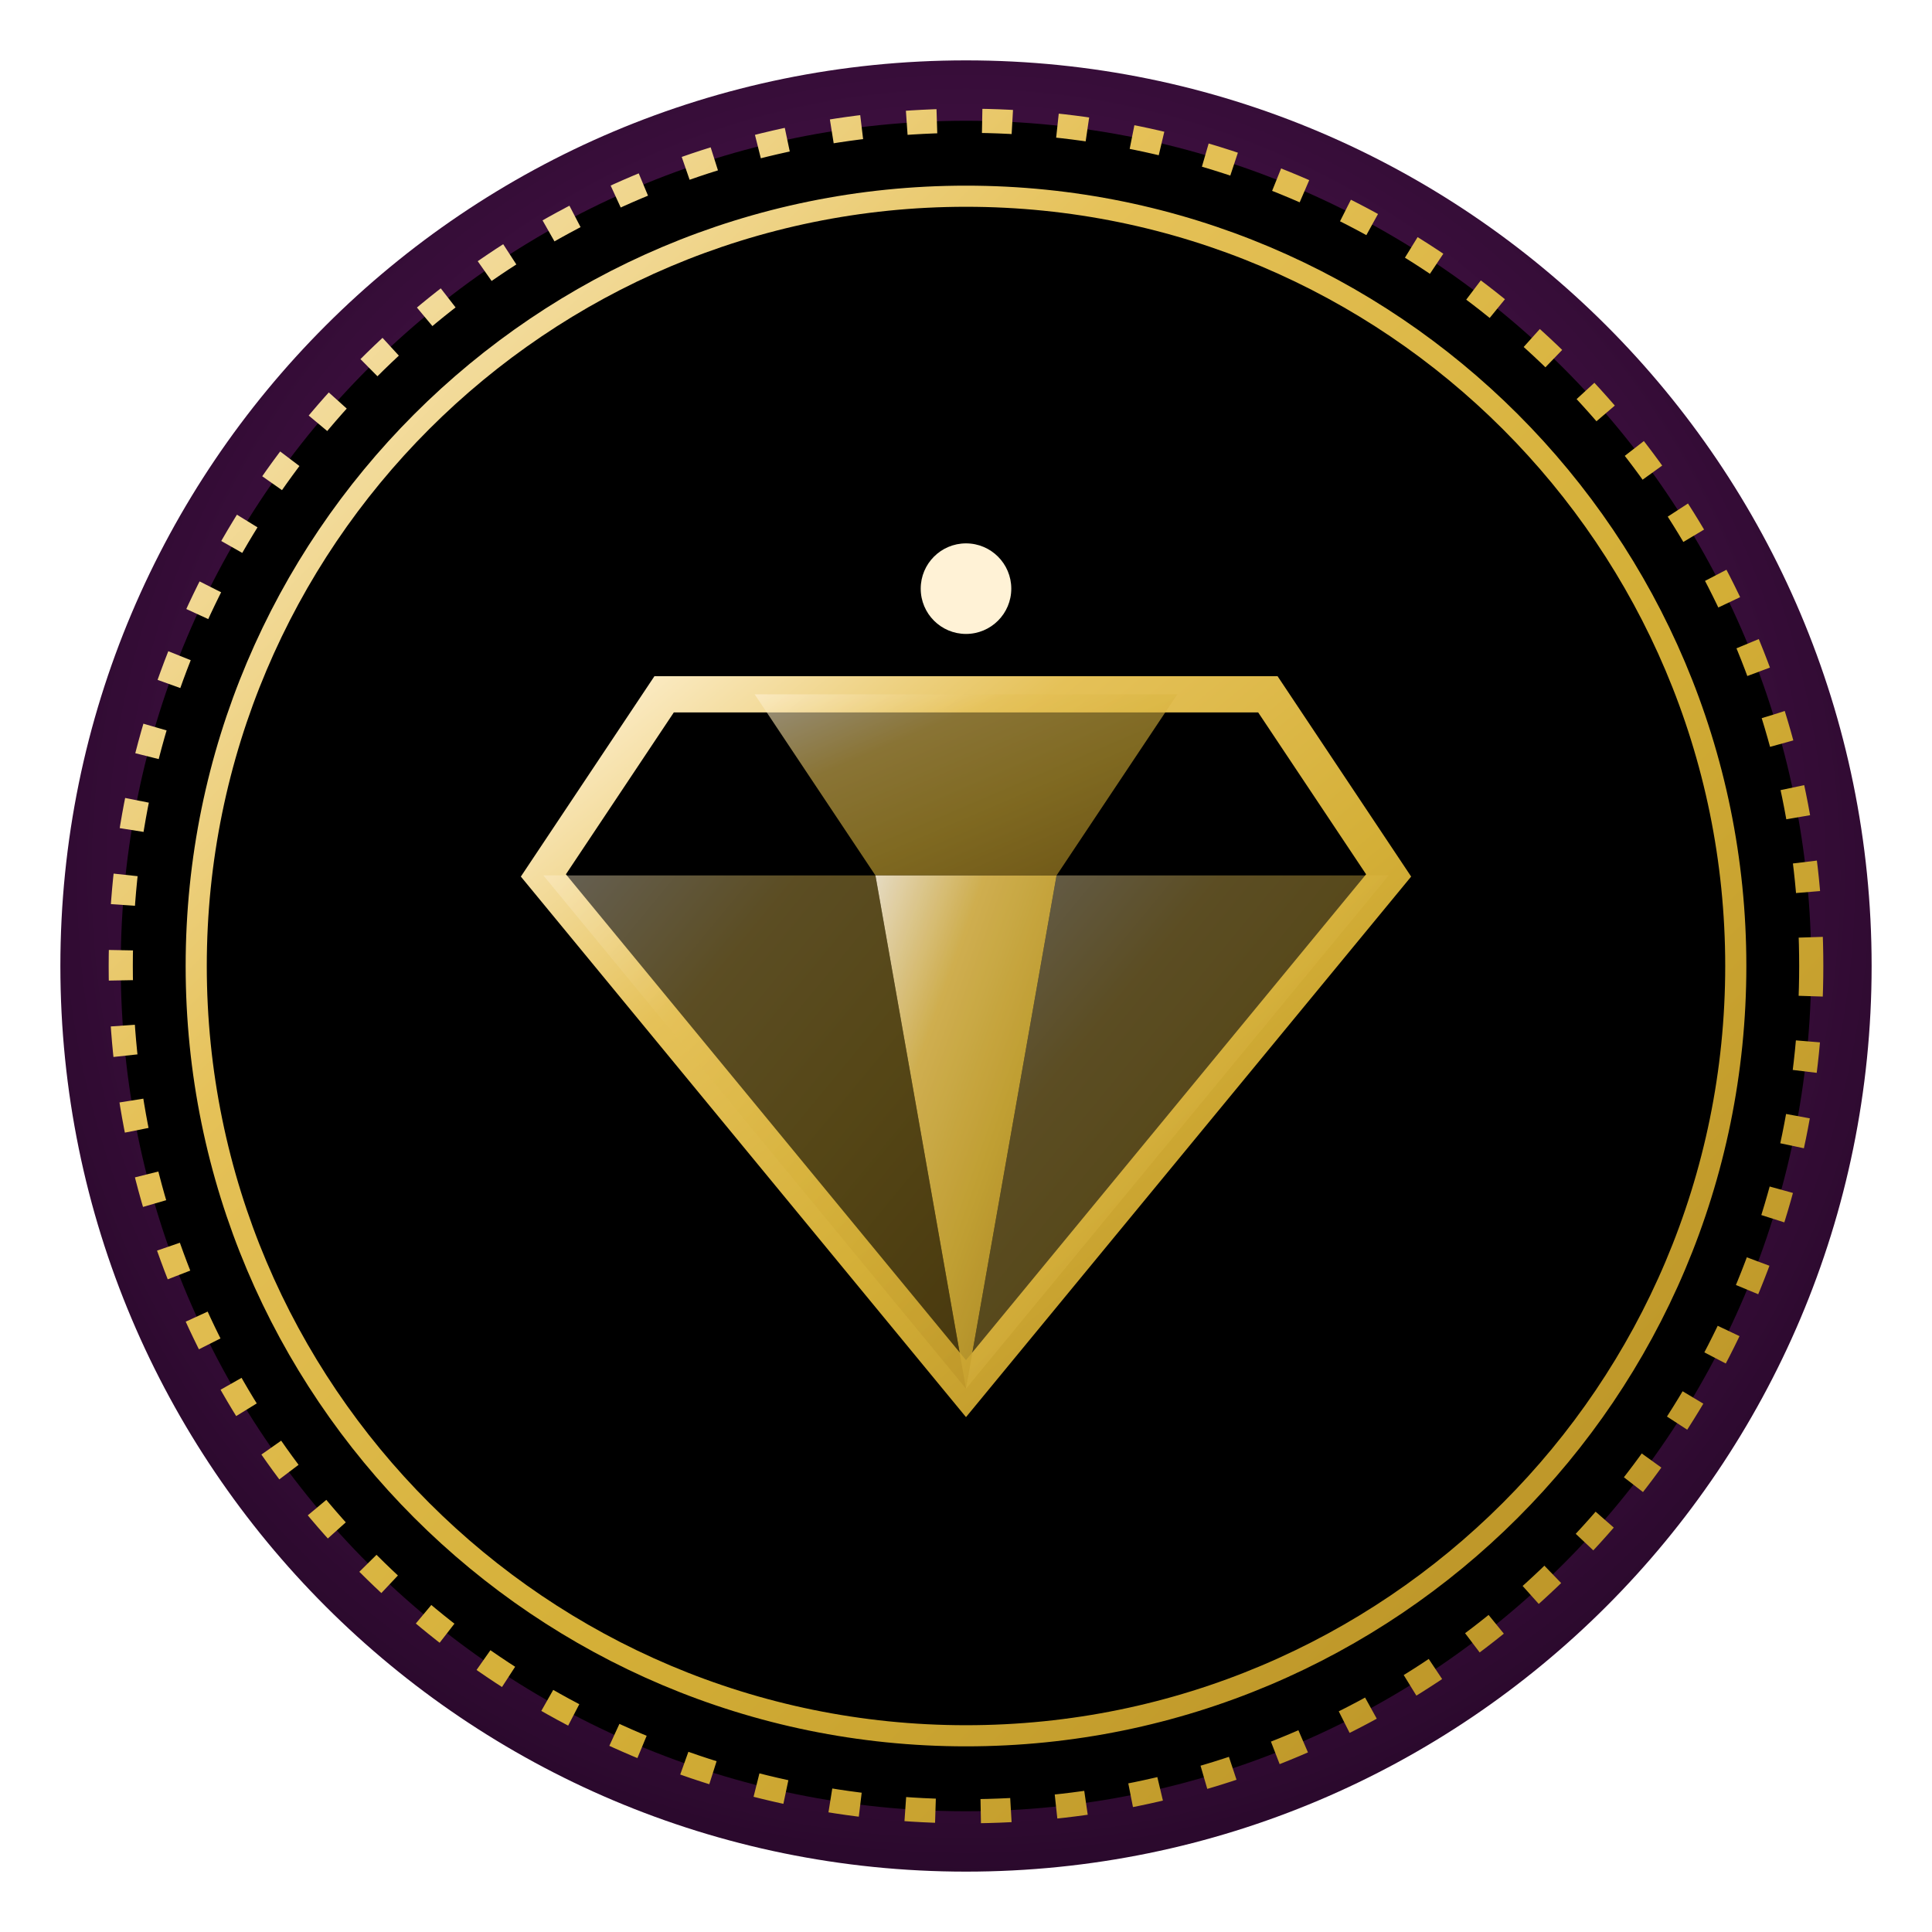
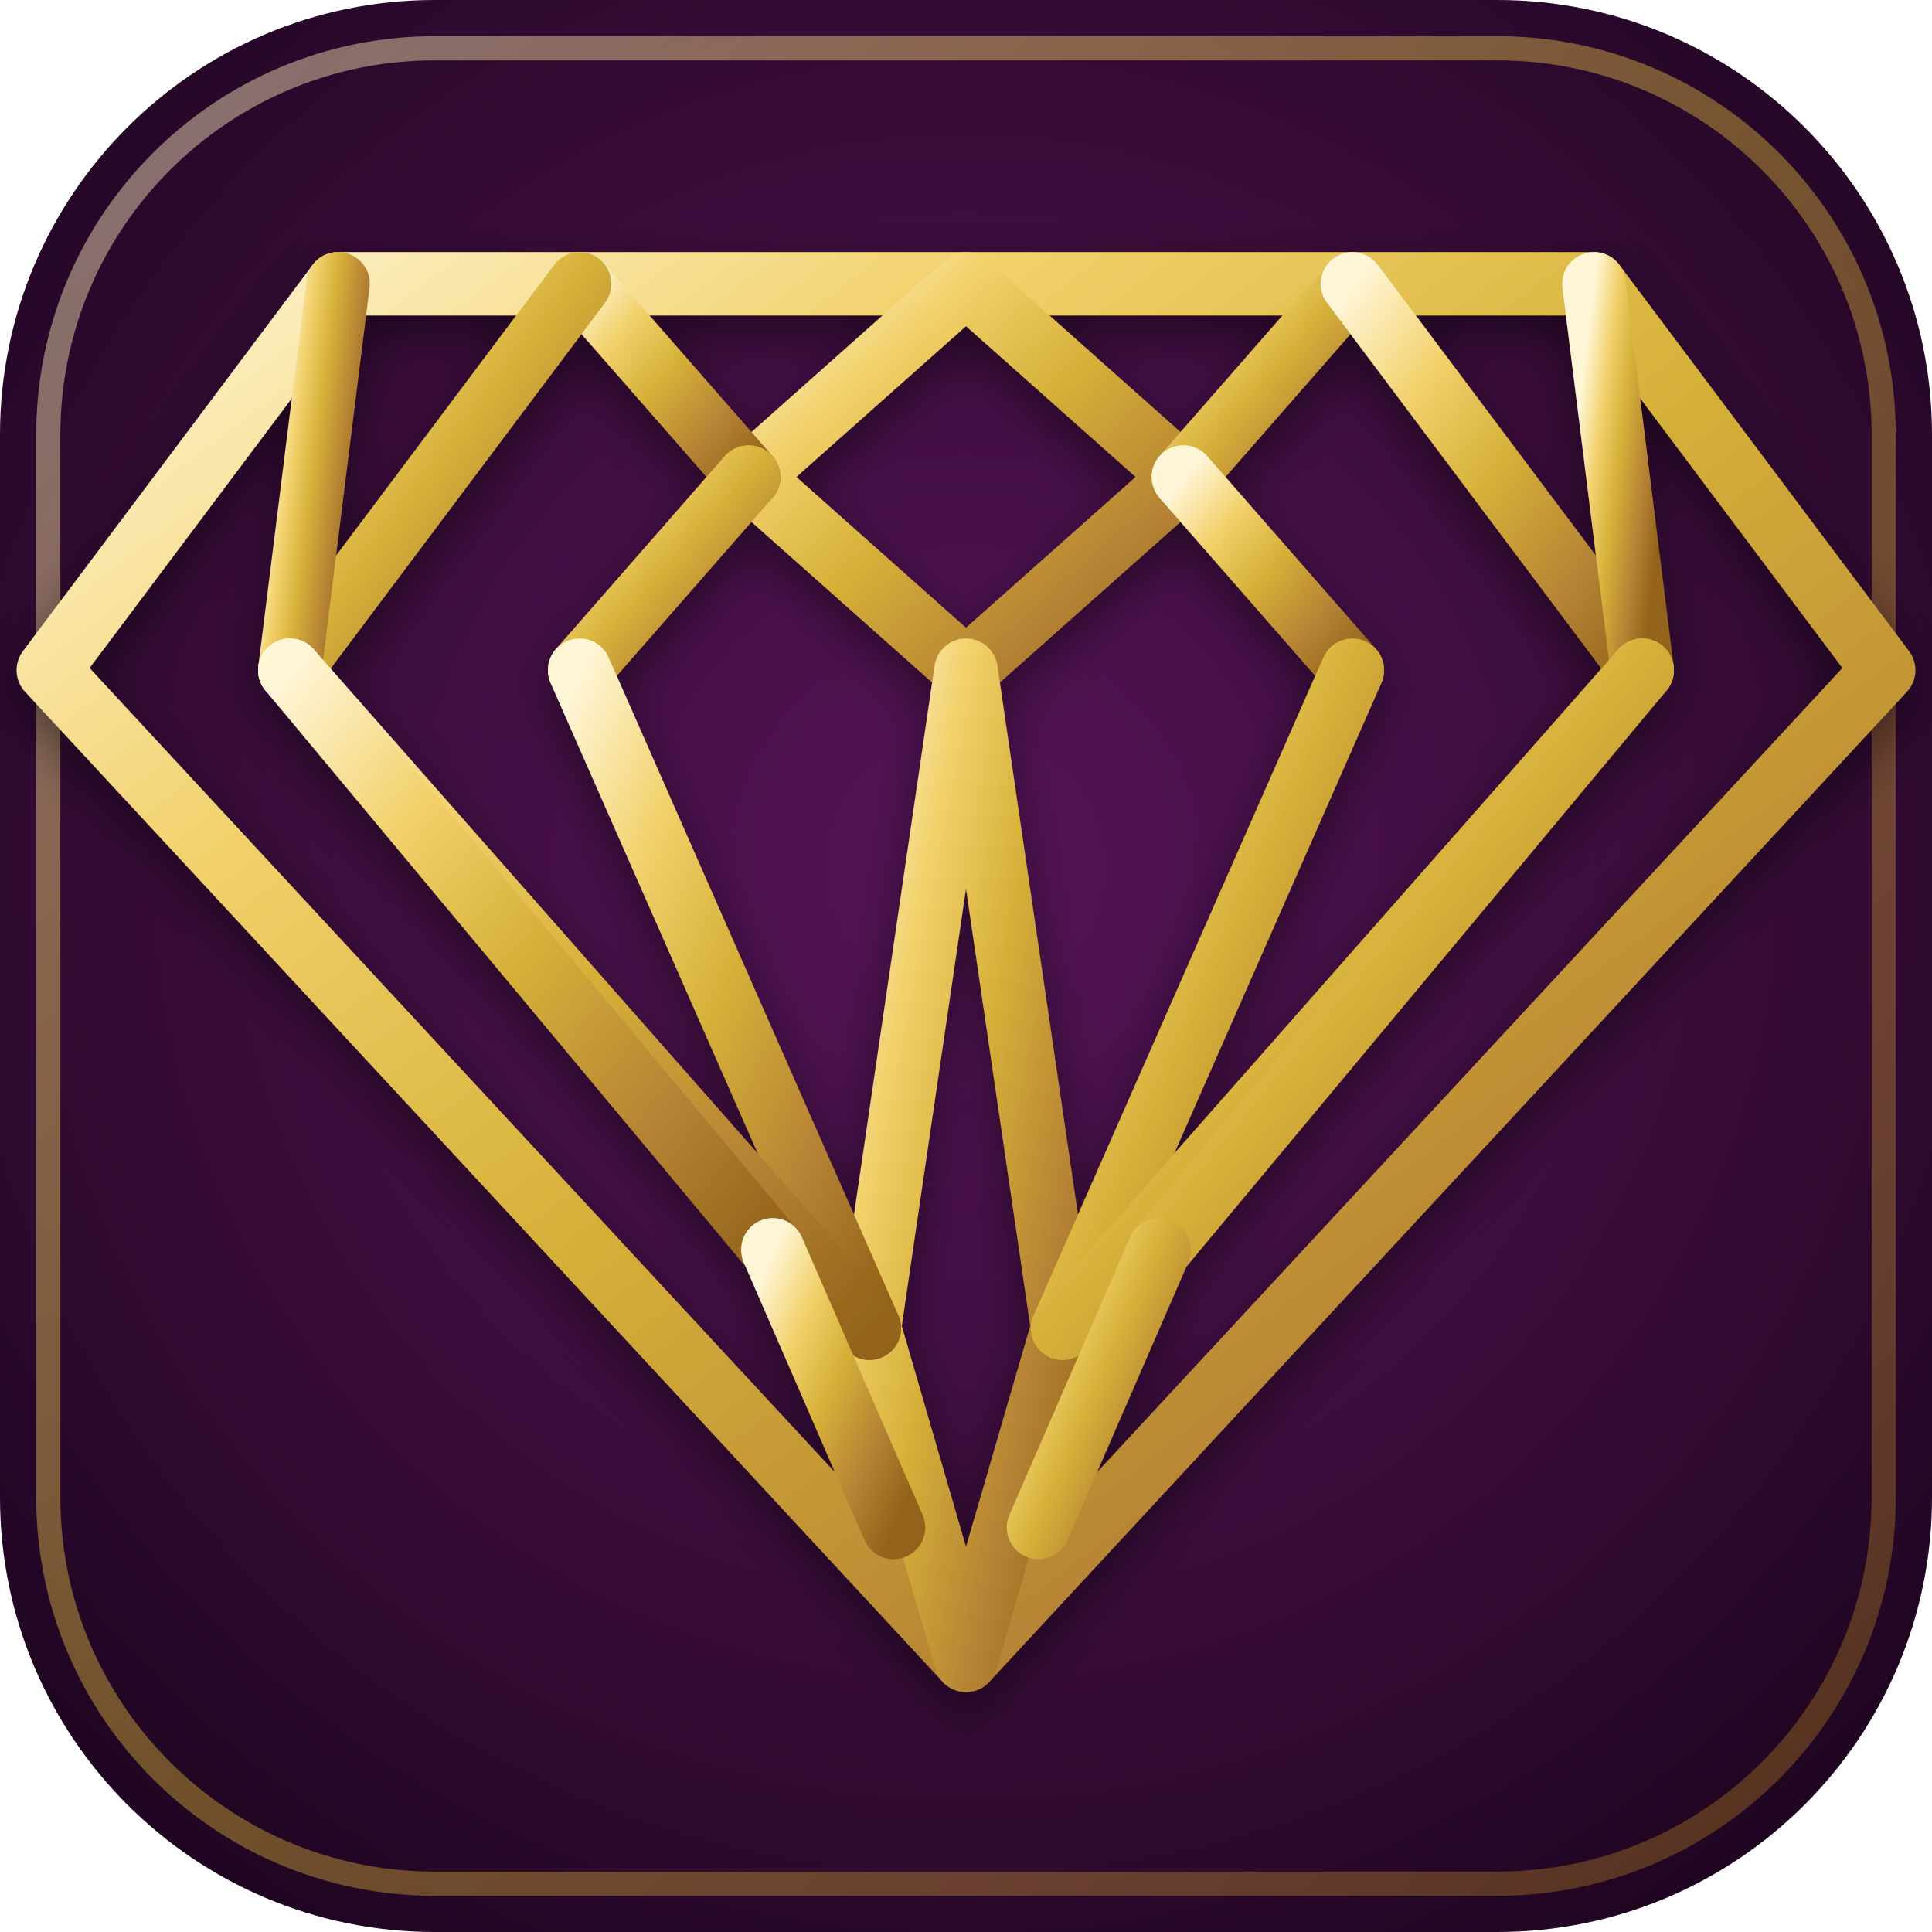
- <svg xmlns="http://www.w3.org/2000/svg" viewBox="0 0 64 64">
+ <svg xmlns="http://www.w3.org/2000/svg" viewBox="0 0 320 320" width="320" height="320">
  <defs>
-     <radialGradient id="plum" cx="50%" cy="45%" r="65%">
-       <stop offset="0%" stop-color="#5E1B5F" />
-       <stop offset="65%" stop-color="#3A0E3C" />
+     <radialGradient id="favPlum" cx="50%" cy="45%" r="65%">
+       <stop offset="0%" stop-color="#551457" />
+       <stop offset="65%" stop-color="#350B36" />
      <stop offset="100%" stop-color="#1E0520" />
    </radialGradient>
-     <linearGradient id="gold" x1="0%" y1="0%" x2="100%" y2="100%">
-       <stop offset="0%" stop-color="#FFF2D6" />
-       <stop offset="30%" stop-color="#E5C158" />
-       <stop offset="60%" stop-color="#D4AF37" />
-       <stop offset="100%" stop-color="#B38B22" />
+     <linearGradient id="favGold" x1="0%" y1="0%" x2="100%" y2="100%">
+       <stop offset="0%" stop-color="#FFF6D8" />
+       <stop offset="25%" stop-color="#F2D16B" />
+       <stop offset="50%" stop-color="#D4AF37" />
+       <stop offset="75%" stop-color="#B88636" />
+       <stop offset="100%" stop-color="#93641A" />
    </linearGradient>
+     <filter id="favGlow" x="-10%" y="-10%" width="120%" height="120%">
+       <feDropShadow dx="0" dy="3" stdDeviation="4" flood-color="#000" flood-opacity="0.45" />
+     </filter>
  </defs>
-   <circle cx="32" cy="32" r="30" fill="url(#plum)" />
-   <circle cx="32" cy="32" r="28" stroke="url(#gold)" stroke-width="0.8" stroke-dasharray="1 1.5" />
-   <circle cx="32" cy="32" r="25.5" stroke="url(#gold)" stroke-width="0.7" fill="none" />
-   {/* Brilliant Diamond Silhouette */}
-   <polygon points="22,23 42,23 46,29 32,46 18,29" fill="none" stroke="url(#gold)" stroke-width="1.2" />
-   <polygon points="25,23 39,23 35,29 29,29" fill="url(#gold)" opacity="0.6" />
-   <polygon points="29,29 32,46 35,29" fill="url(#gold)" opacity="0.9" />
-   <polygon points="18,29 32,46 29,29" fill="url(#gold)" opacity="0.4" />
-   <polygon points="46,29 32,46 35,29" fill="url(#gold)" opacity="0.4" />
-   {/* Solitaire Accent Spark */}
-   <circle cx="32" cy="19.5" r="1.5" fill="#FFF2D6" />
+   <rect width="320" height="320" rx="72" fill="url(#favPlum)" />
+   <rect width="304" height="304" x="8" y="8" rx="64" fill="none" stroke="url(#favGold)" stroke-width="4" opacity="0.45" />
+   <g transform="translate(0, 35)" stroke="url(#favGold)" fill="none" stroke-linecap="round" stroke-linejoin="round" stroke-width="10.5" filter="url(#favGlow)">
+     <polygon points="56,12 264,12 312,76 160,240 8,76" />
+     <line x1="56" y1="12" x2="264" y2="12" stroke-width="12" />
+     <line x1="8" y1="76" x2="312" y2="76" stroke-width="13" />
+     <polygon points="160,12 124,44 160,76 196,44" />
+     <line x1="96" y1="12" x2="124" y2="44" />
+     <line x1="124" y1="44" x2="96" y2="76" />
+     <line x1="96" y1="12" x2="48" y2="76" />
+     <line x1="56" y1="12" x2="48" y2="76" />
+     <line x1="224" y1="12" x2="196" y2="44" />
+     <line x1="196" y1="44" x2="224" y2="76" />
+     <line x1="224" y1="12" x2="272" y2="76" />
+     <line x1="264" y1="12" x2="272" y2="76" />
+     <polygon points="160,76 144,185 160,240 176,185" />
+     <line x1="96" y1="76" x2="144" y2="185" />
+     <line x1="224" y1="76" x2="176" y2="185" />
+     <line x1="48" y1="76" x2="144" y2="185" />
+     <line x1="272" y1="76" x2="176" y2="185" />
+     <line x1="48" y1="76" x2="128" y2="172" />
+     <line x1="128" y1="172" x2="148" y2="218" />
+     <line x1="272" y1="76" x2="192" y2="172" />
+     <line x1="192" y1="172" x2="172" y2="218" />
+   </g>
</svg>
